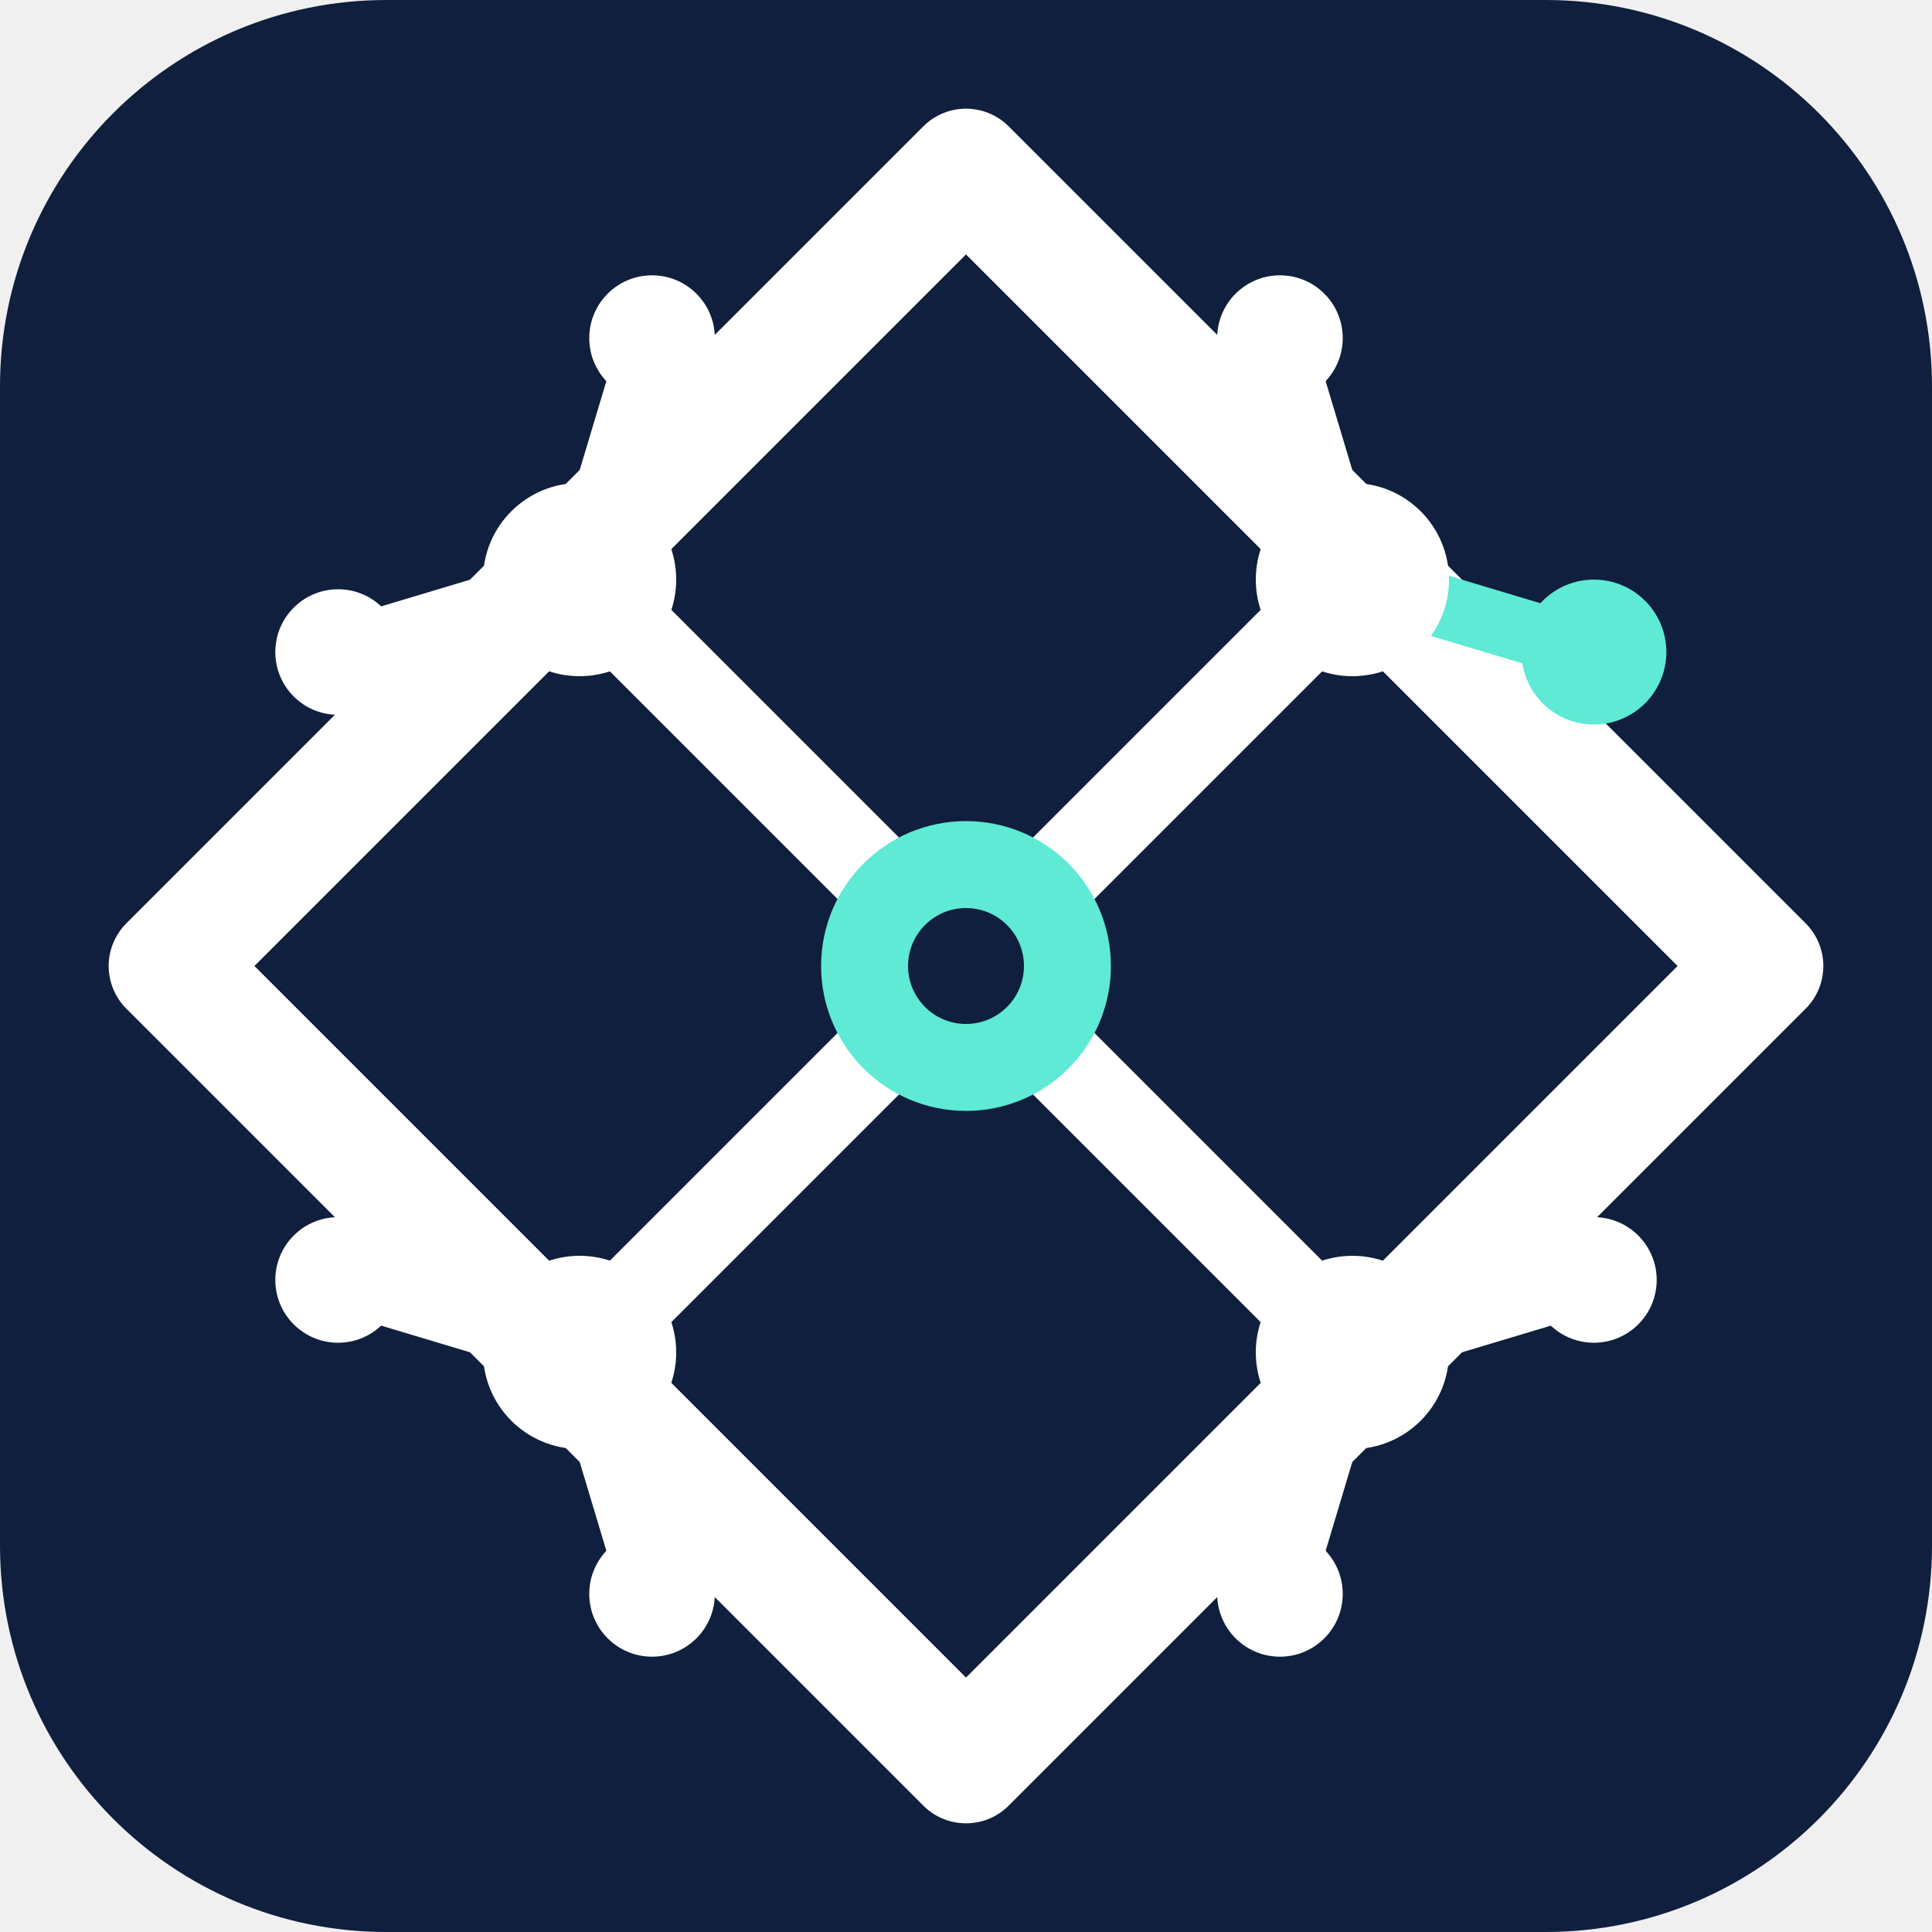
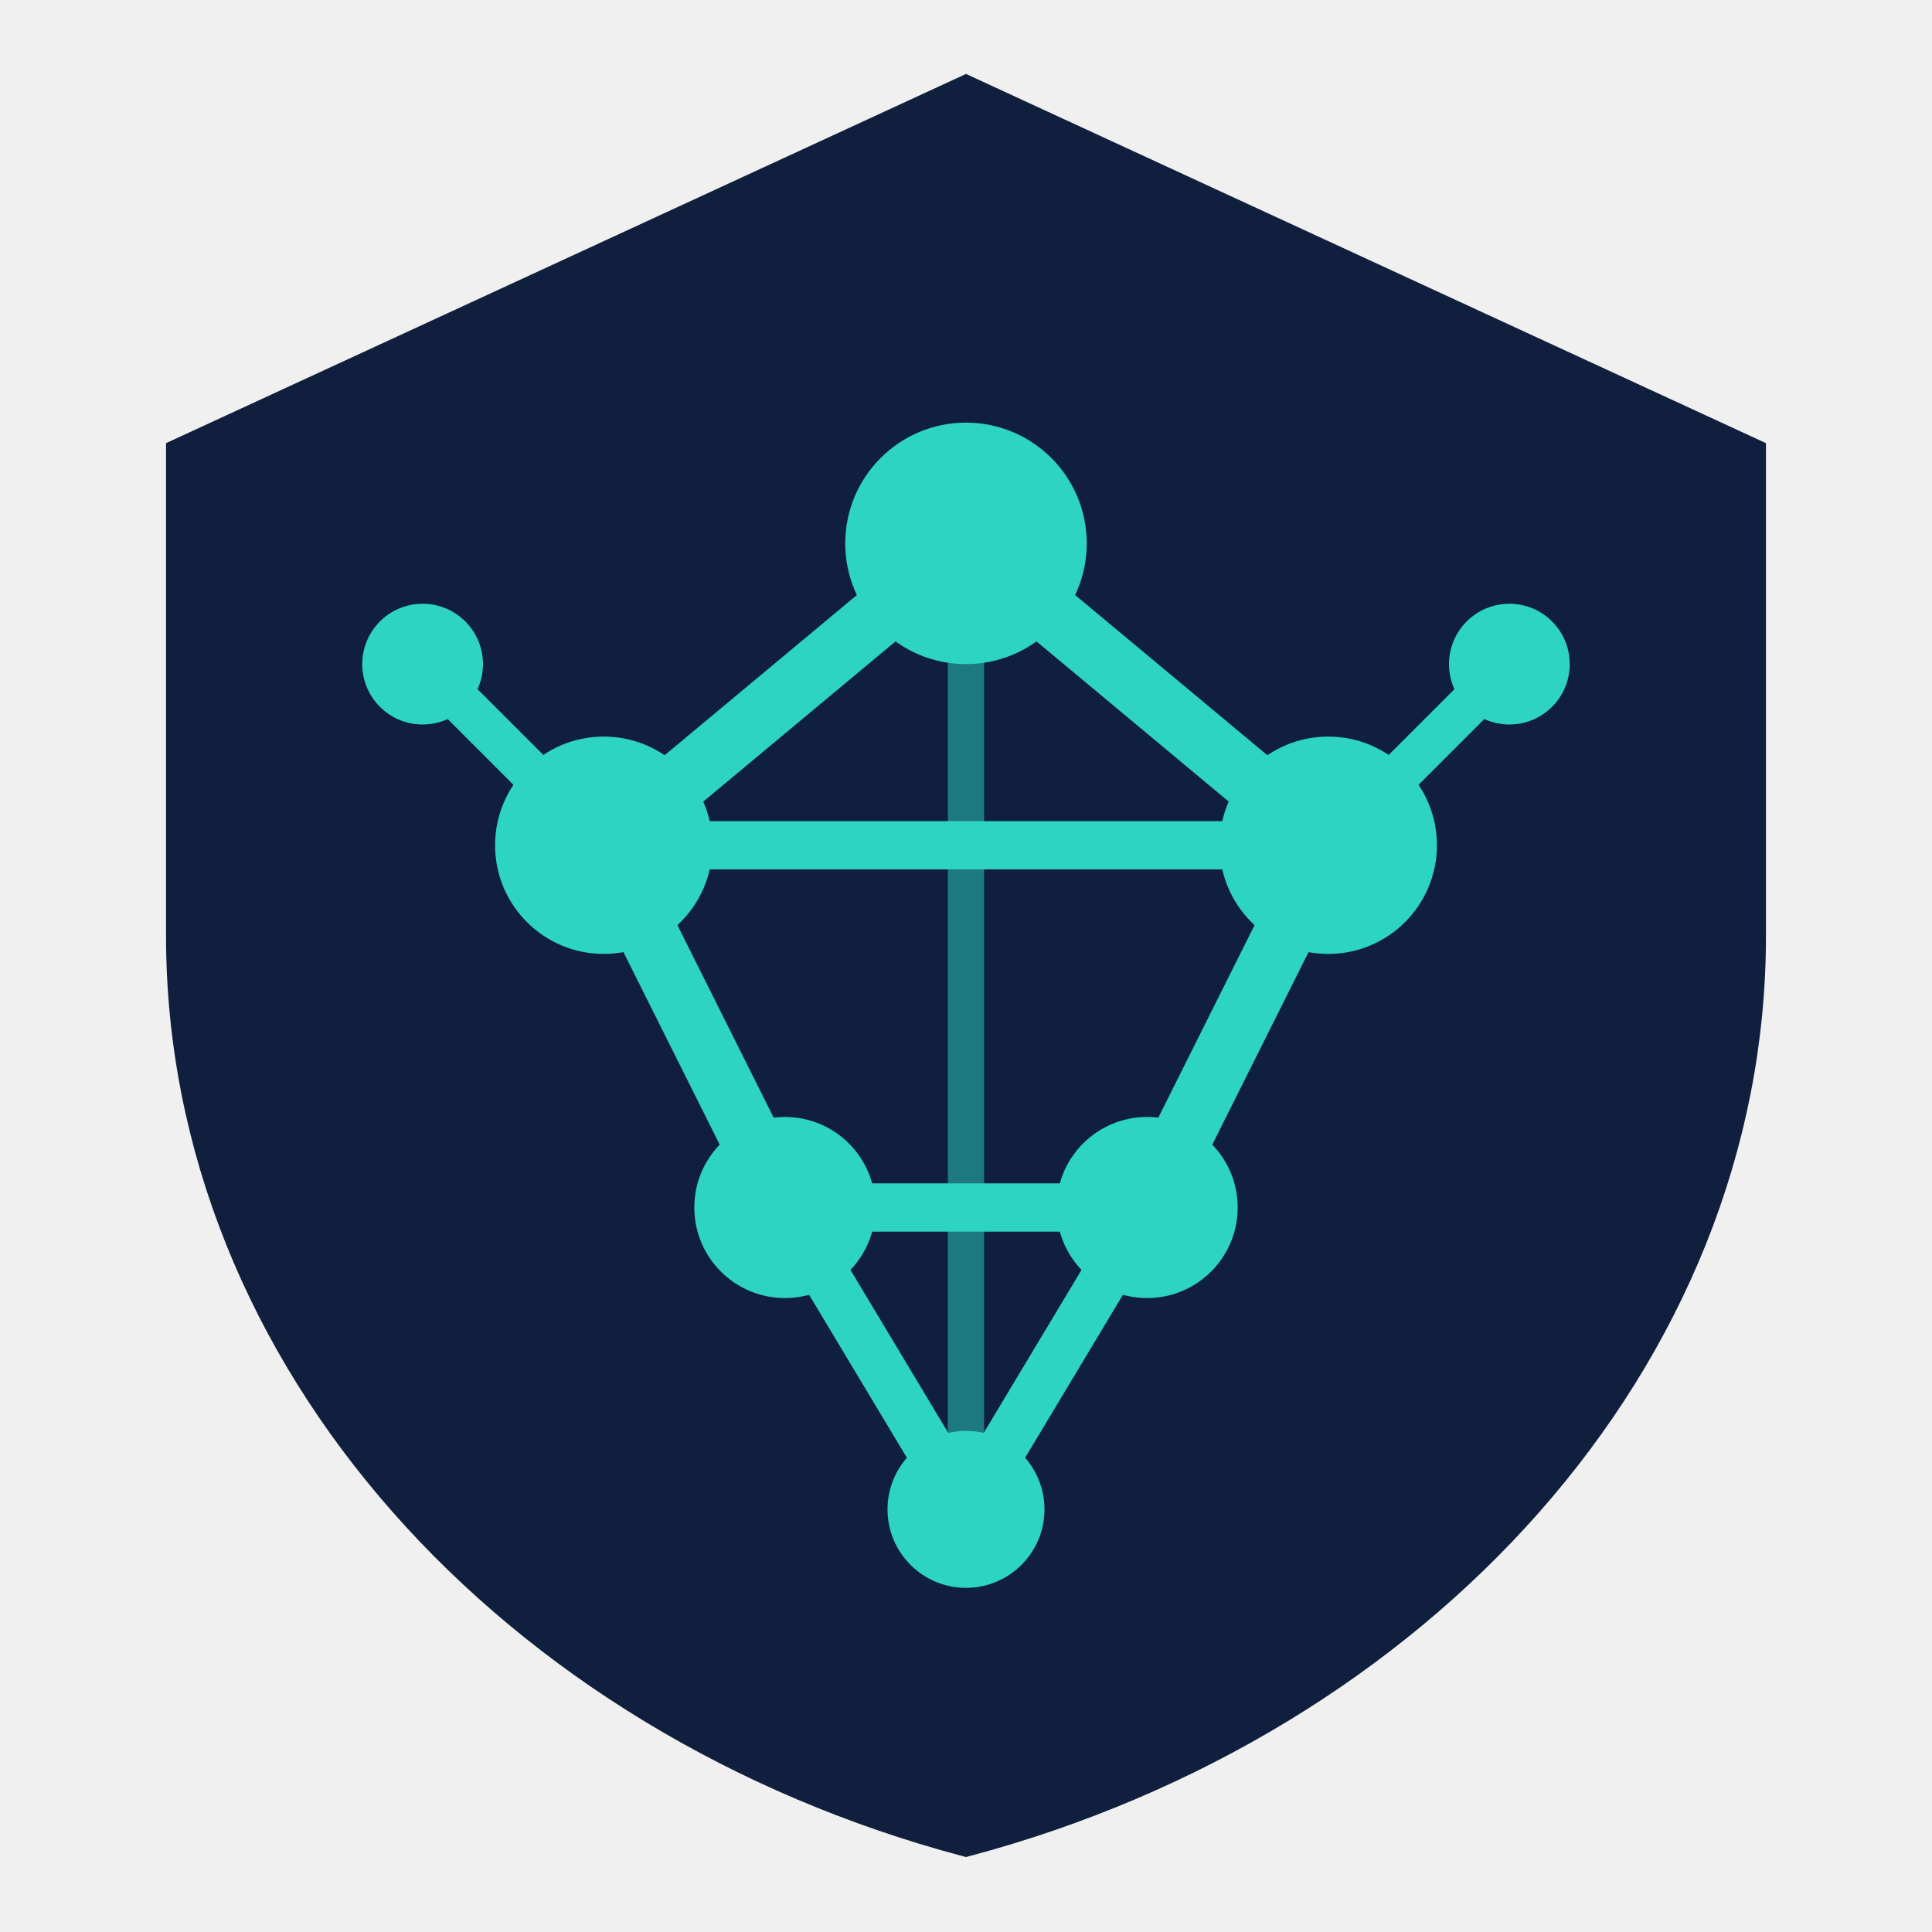
- <svg xmlns="http://www.w3.org/2000/svg" width="32" height="32" viewBox="0 0 40 40" fill="none">
-   <rect width="40" height="40" rx="8" fill="#0F1F3D" />
-   <path d="M20 3.5L36.5 20L20 36.5L3.5 20Z" stroke="white" stroke-width="2.5" stroke-linejoin="round" fill="none" />
-   <line x1="20" y1="20" x2="12" y2="12" stroke="white" stroke-width="1.8" stroke-linecap="round" />
-   <line x1="20" y1="20" x2="28" y2="12" stroke="white" stroke-width="1.8" stroke-linecap="round" />
-   <line x1="20" y1="20" x2="28" y2="28" stroke="white" stroke-width="1.8" stroke-linecap="round" />
-   <line x1="20" y1="20" x2="12" y2="28" stroke="white" stroke-width="1.8" stroke-linecap="round" />
-   <line x1="12" y1="12" x2="7" y2="13.5" stroke="white" stroke-width="1.3" stroke-linecap="round" />
-   <line x1="12" y1="12" x2="13.5" y2="7" stroke="white" stroke-width="1.3" stroke-linecap="round" />
-   <line x1="28" y1="12" x2="33" y2="13.5" stroke="#5EEAD4" stroke-width="1.3" stroke-linecap="round" />
-   <line x1="28" y1="12" x2="26.5" y2="7" stroke="white" stroke-width="1.3" stroke-linecap="round" />
-   <line x1="28" y1="28" x2="33" y2="26.5" stroke="white" stroke-width="1.3" stroke-linecap="round" />
-   <line x1="28" y1="28" x2="26.5" y2="33" stroke="white" stroke-width="1.3" stroke-linecap="round" />
-   <line x1="12" y1="28" x2="7" y2="26.5" stroke="white" stroke-width="1.3" stroke-linecap="round" />
-   <line x1="12" y1="28" x2="13.5" y2="33" stroke="white" stroke-width="1.3" stroke-linecap="round" />
-   <circle cx="12" cy="12" r="2" fill="white" />
-   <circle cx="28" cy="12" r="2" fill="white" />
-   <circle cx="28" cy="28" r="2" fill="white" />
-   <circle cx="12" cy="28" r="2" fill="white" />
-   <circle cx="7" cy="13.5" r="1.3" fill="white" />
-   <circle cx="13.5" cy="7" r="1.3" fill="white" />
-   <circle cx="26.5" cy="7" r="1.3" fill="white" />
-   <circle cx="33" cy="26.5" r="1.3" fill="white" />
-   <circle cx="26.5" cy="33" r="1.3" fill="white" />
-   <circle cx="7" cy="26.5" r="1.3" fill="white" />
-   <circle cx="13.5" cy="33" r="1.3" fill="white" />
-   <circle cx="33" cy="13.5" r="1.5" fill="#5EEAD4" />
-   <circle cx="20" cy="20" r="3" fill="#5EEAD4" />
-   <circle cx="20" cy="20" r="1.2" fill="#0F1F3D" />
+ <svg xmlns="http://www.w3.org/2000/svg" width="32" height="32" viewBox="0 0 32 32" fill="none">
+   <path d="M16 1.5L29 7.5V15.5C29 22.5 23.5 28.5 16 30.5C8.5 28.5 3 22.5 3 15.5V7.5L16 1.5Z" fill="#0F1F3D" stroke="#0F1F3D" stroke-width="0.5" />
+   <line x1="16" y1="9" x2="10" y2="14" stroke="#2DD4BF" stroke-width="1" stroke-linecap="round" />
+   <line x1="16" y1="9" x2="22" y2="14" stroke="#2DD4BF" stroke-width="1" stroke-linecap="round" />
+   <line x1="10" y1="14" x2="13" y2="20" stroke="#2DD4BF" stroke-width="1" stroke-linecap="round" />
+   <line x1="22" y1="14" x2="19" y2="20" stroke="#2DD4BF" stroke-width="1" stroke-linecap="round" />
+   <line x1="10" y1="14" x2="22" y2="14" stroke="#2DD4BF" stroke-width="0.8" stroke-linecap="round" />
+   <line x1="13" y1="20" x2="19" y2="20" stroke="#2DD4BF" stroke-width="0.8" stroke-linecap="round" />
+   <line x1="16" y1="9" x2="16" y2="25" stroke="#2DD4BF" stroke-width="0.6" stroke-linecap="round" opacity="0.5" />
+   <line x1="13" y1="20" x2="16" y2="25" stroke="#2DD4BF" stroke-width="0.8" stroke-linecap="round" />
+   <line x1="19" y1="20" x2="16" y2="25" stroke="#2DD4BF" stroke-width="0.8" stroke-linecap="round" />
+   <line x1="10" y1="14" x2="7" y2="11" stroke="#2DD4BF" stroke-width="0.7" stroke-linecap="round" />
+   <line x1="22" y1="14" x2="25" y2="11" stroke="#2DD4BF" stroke-width="0.7" stroke-linecap="round" />
+   <circle cx="16" cy="9" r="2" fill="#2DD4BF" />
+   <circle cx="10" cy="14" r="1.8" fill="#2DD4BF" />
+   <circle cx="22" cy="14" r="1.8" fill="#2DD4BF" />
+   <circle cx="13" cy="20" r="1.5" fill="#2DD4BF" />
+   <circle cx="19" cy="20" r="1.5" fill="#2DD4BF" />
+   <circle cx="16" cy="25" r="1.3" fill="#2DD4BF" />
+   <circle cx="7" cy="11" r="1" fill="#2DD4BF" />
+   <circle cx="25" cy="11" r="1" fill="#2DD4BF" />
</svg>
